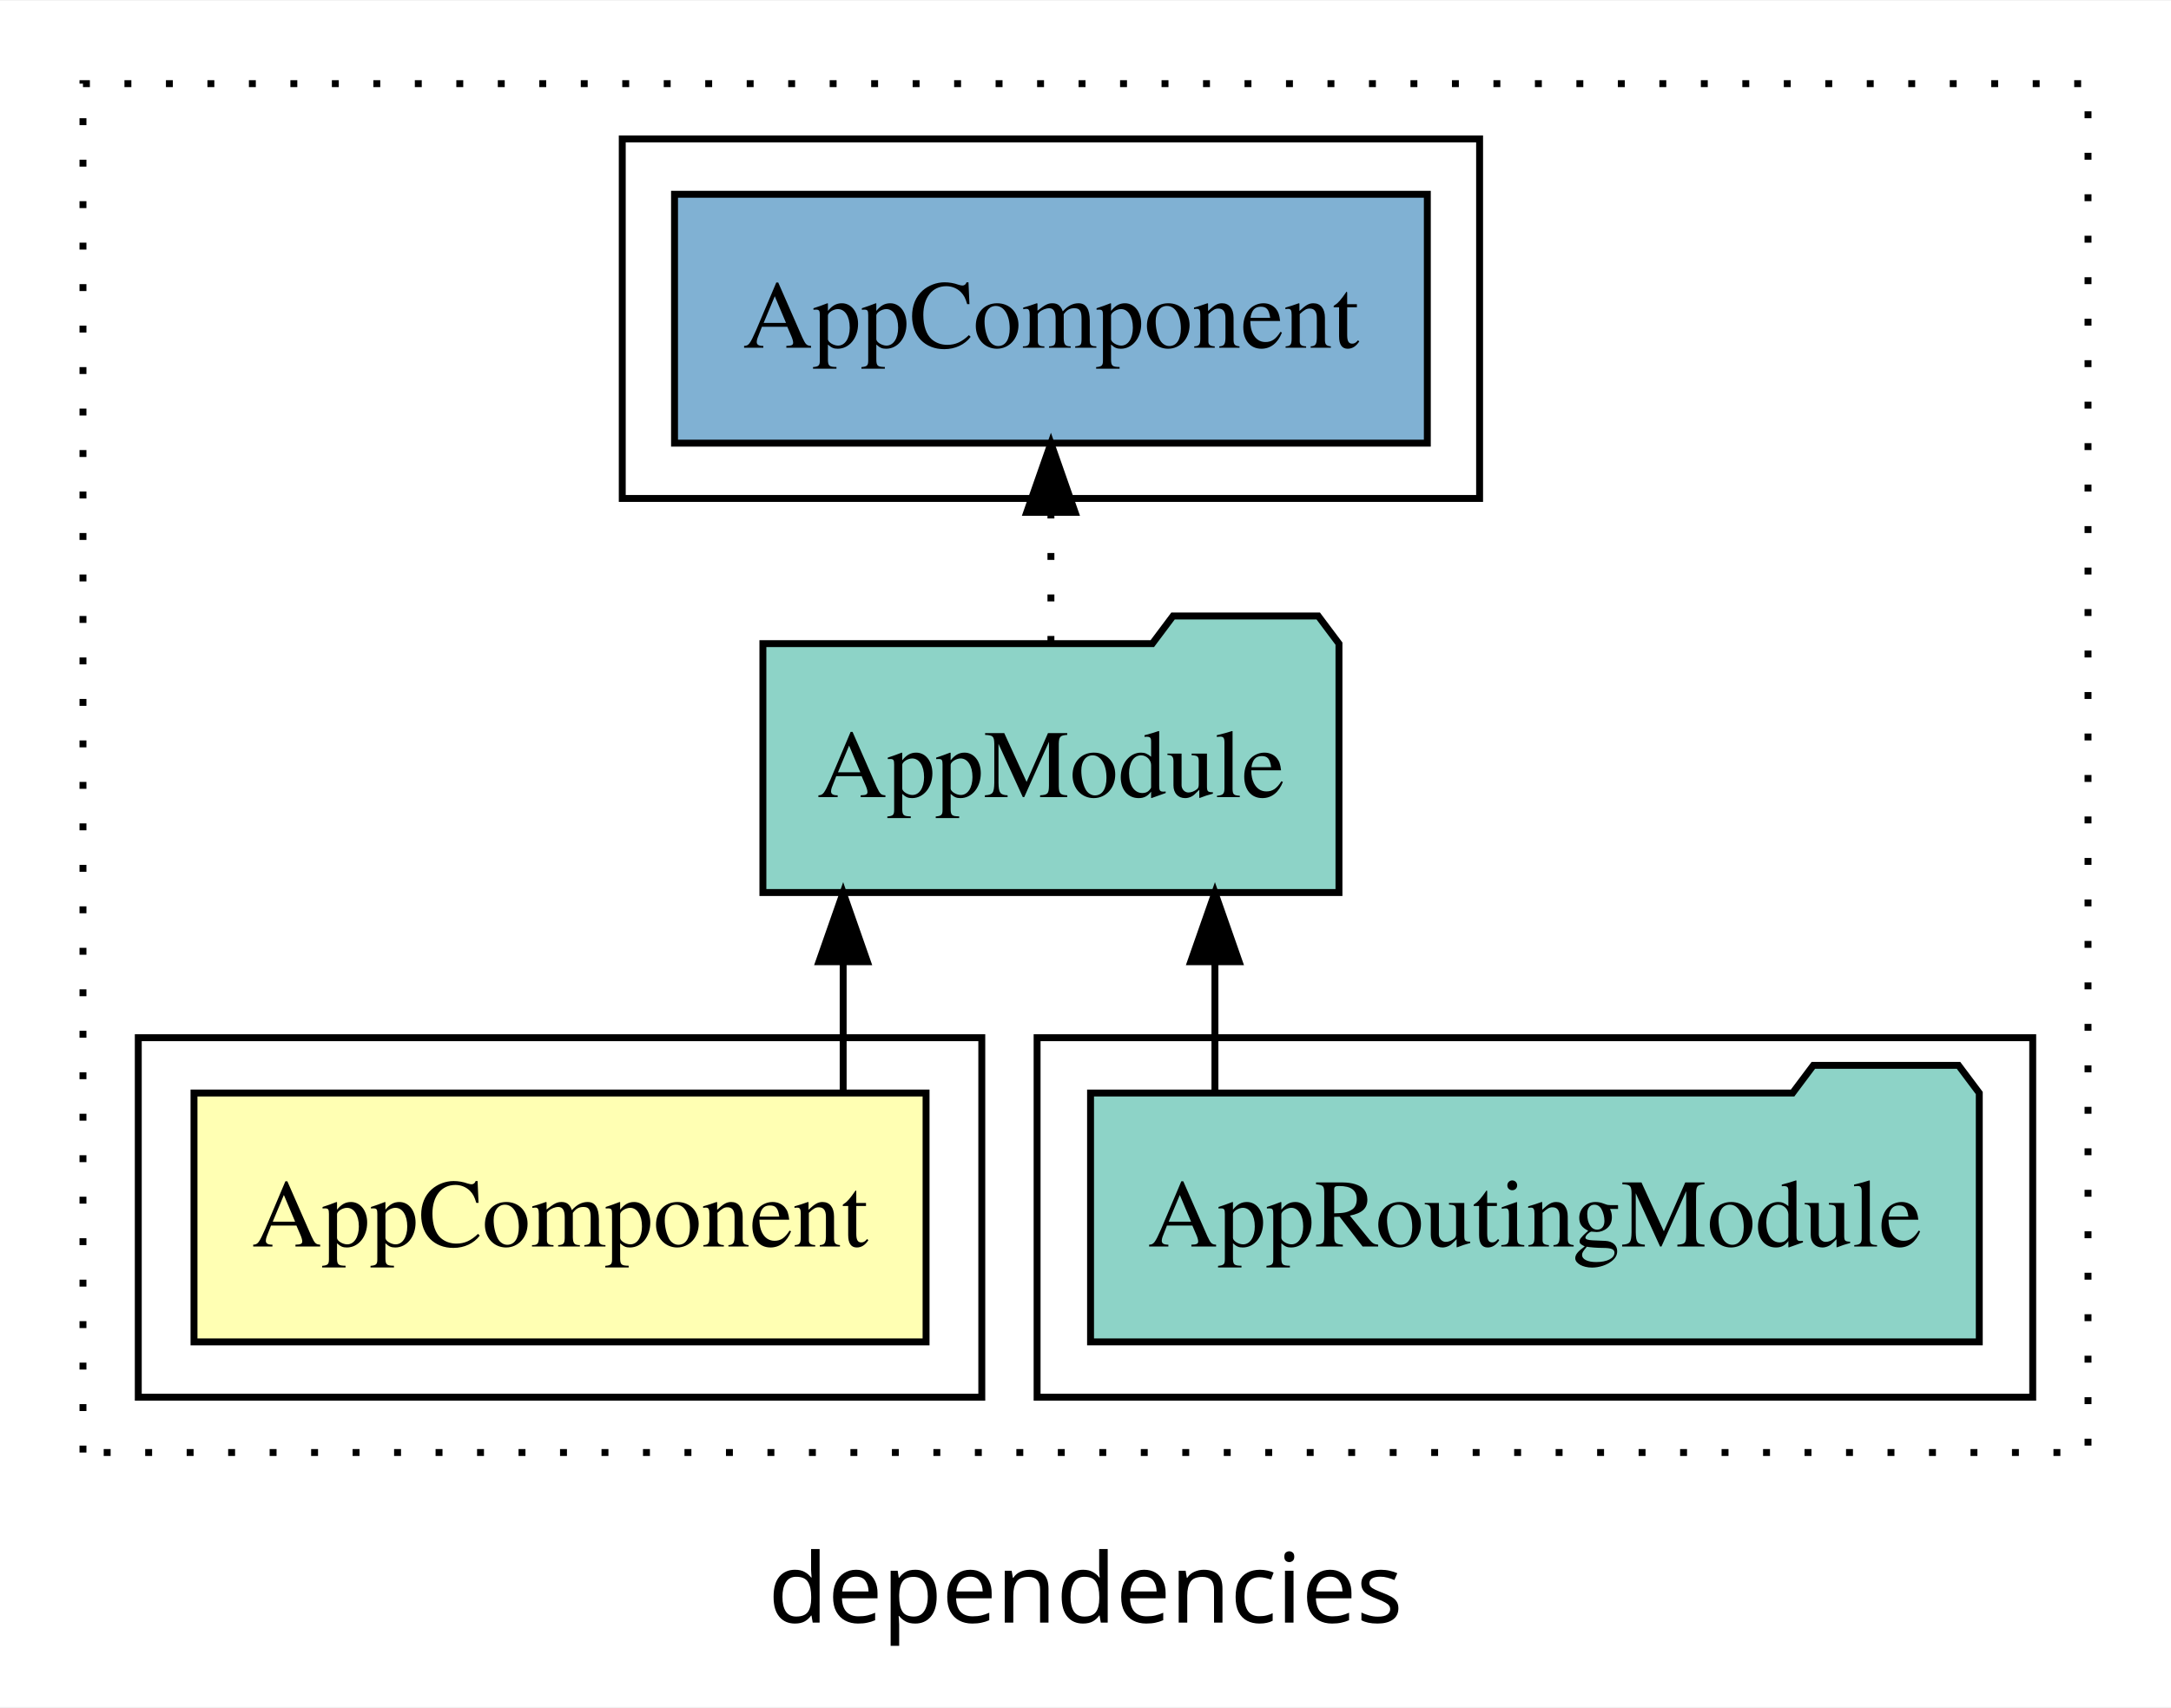
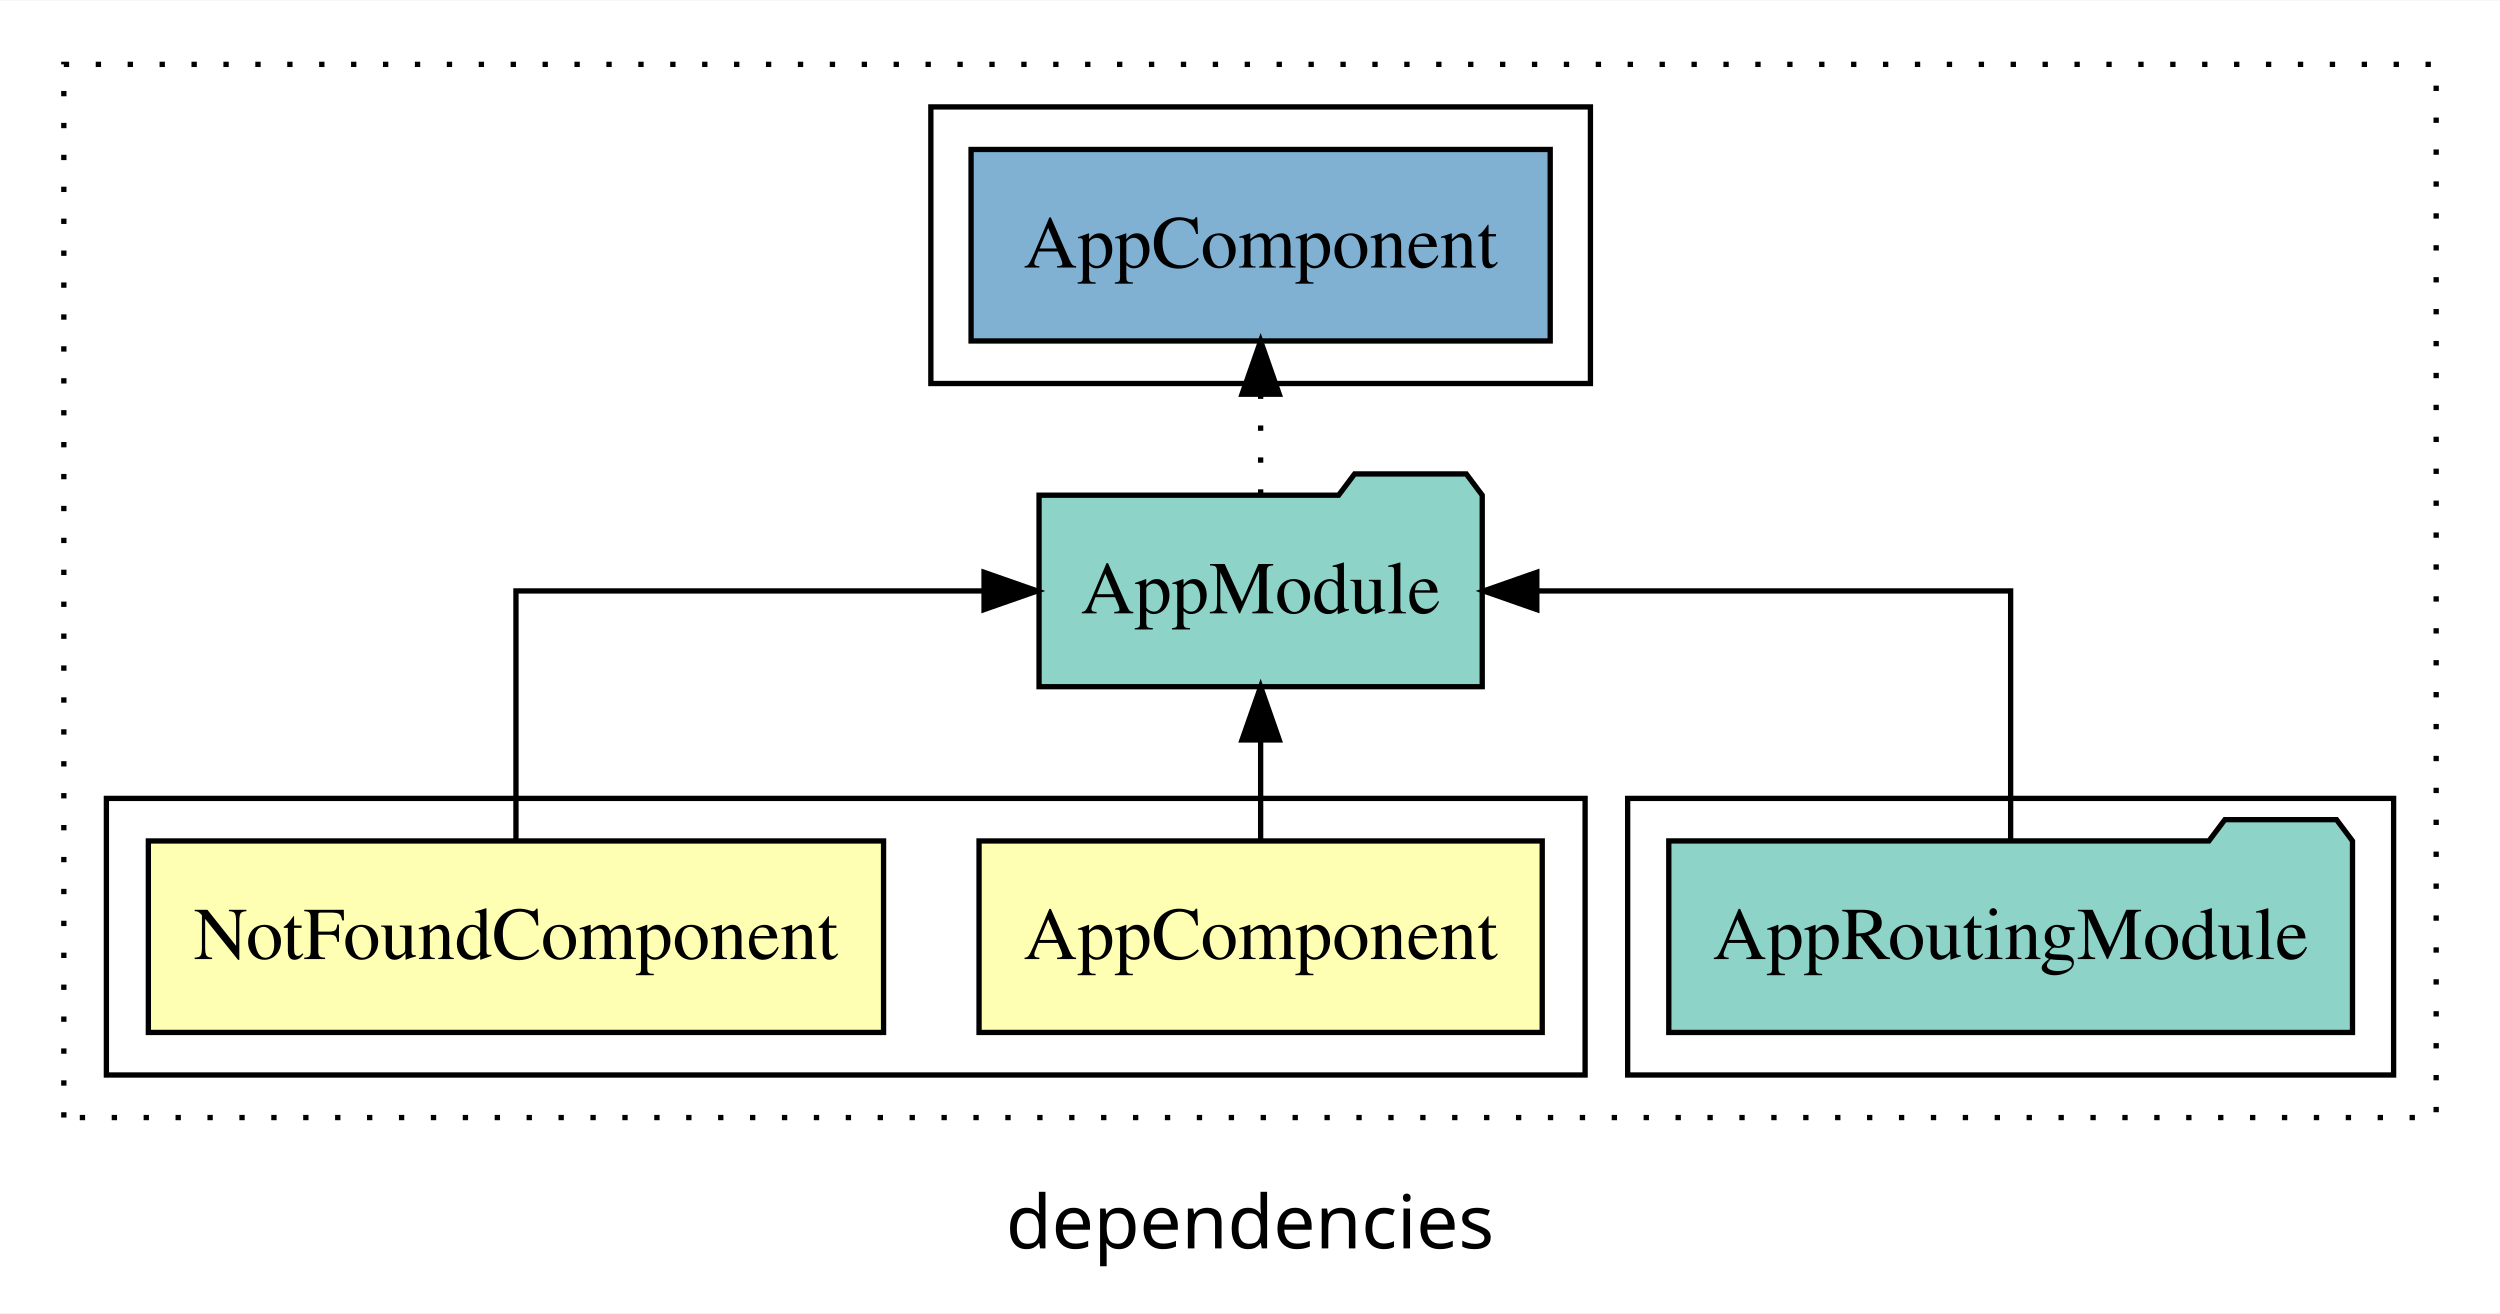
- <svg xmlns="http://www.w3.org/2000/svg" width="314pt" height="247pt" viewBox="0.00 0.00 314.00 246.80">
+ <svg xmlns="http://www.w3.org/2000/svg" width="470pt" height="247pt" viewBox="0.00 0.00 470.00 246.80">
  <g id="graph0" class="graph" transform="scale(1 1) rotate(0) translate(4 242.8)">
-     <polygon fill="white" stroke="transparent" points="-4,4 -4,-242.8 310,-242.8 310,4 -4,4" />
-     <text text-anchor="middle" x="153" y="-8.2" font-family="sans-serif" font-size="14.00">dependencies</text>
+     <polygon fill="white" stroke="transparent" points="-4,4 -4,-242.8 466,-242.8 466,4 -4,4" />
+     <text text-anchor="middle" x="231" y="-8.2" font-family="sans-serif" font-size="14.00">dependencies</text>
    <g id="clust1" class="cluster">
-       <polygon fill="none" stroke="black" stroke-dasharray="1,5" points="8,-32.8 8,-230.8 298,-230.8 298,-32.8 8,-32.8" />
+       <polygon fill="none" stroke="black" stroke-dasharray="1,5" points="8,-32.8 8,-230.8 454,-230.8 454,-32.8 8,-32.8" />
    </g>
-     <g id="clust4" class="cluster">
-       <polygon fill="none" stroke="black" points="146,-40.8 146,-92.8 290,-92.8 290,-40.8 146,-40.8" />
-     </g>
-     <g id="clust6" class="cluster">
-       <polygon fill="none" stroke="black" points="86,-170.8 86,-222.8 210,-222.8 210,-170.8 86,-170.8" />
+     <g id="clust5" class="cluster">
+       <polygon fill="none" stroke="black" points="302,-40.8 302,-92.8 446,-92.8 446,-40.8 302,-40.8" />
    </g>
    <g id="clust2" class="cluster">
-       <polygon fill="none" stroke="black" points="16,-40.8 16,-92.8 138,-92.8 138,-40.8 16,-40.8" />
+       <polygon fill="none" stroke="black" points="16,-40.8 16,-92.8 294,-92.8 294,-40.8 16,-40.8" />
+     </g>
+     <g id="clust7" class="cluster">
+       <polygon fill="none" stroke="black" points="171,-170.8 171,-222.8 295,-222.8 295,-170.8 171,-170.8" />
    </g>
    <g id="node1" class="node">
-       <polygon fill="#ffffb3" stroke="black" points="129.94,-84.8 24.06,-84.8 24.06,-48.8 129.94,-48.8 129.94,-84.8" />
-       <text text-anchor="middle" x="77" y="-62.6" font-family="Times,serif" font-size="14.00">AppComponent</text>
+       <polygon fill="#ffffb3" stroke="black" points="285.94,-84.8 180.06,-84.8 180.06,-48.8 285.94,-48.8 285.94,-84.8" />
+       <text text-anchor="middle" x="233" y="-62.6" font-family="Times,serif" font-size="14.00">AppComponent</text>
+     </g>
+     <g id="node3" class="node">
+       <polygon fill="#8dd3c7" stroke="black" points="274.66,-149.8 271.66,-153.8 250.66,-153.8 247.66,-149.8 191.34,-149.8 191.34,-113.8 274.66,-113.8 274.66,-149.8" />
+       <text text-anchor="middle" x="233" y="-127.6" font-family="Times,serif" font-size="14.00">AppModule</text>
+     </g>
+     <g id="edge1" class="edge">
+       <path fill="none" stroke="black" d="M233,-84.91C233,-84.91 233,-103.79 233,-103.79" />
+       <polygon fill="black" stroke="black" points="229.5,-103.79 233,-113.79 236.5,-103.79 229.5,-103.79" />
    </g>
    <g id="node2" class="node">
-       <polygon fill="#8dd3c7" stroke="black" points="189.66,-149.8 186.66,-153.8 165.66,-153.8 162.66,-149.8 106.34,-149.8 106.34,-113.8 189.66,-113.8 189.66,-149.8" />
-       <text text-anchor="middle" x="148" y="-127.6" font-family="Times,serif" font-size="14.00">AppModule</text>
+       <polygon fill="#ffffb3" stroke="black" points="162.11,-84.8 23.89,-84.8 23.89,-48.8 162.11,-48.8 162.11,-84.8" />
+       <text text-anchor="middle" x="93" y="-62.6" font-family="Times,serif" font-size="14.00">NotFoundComponent</text>
    </g>
-     <g id="edge1" class="edge">
-       <path fill="none" stroke="black" d="M117.95,-84.91C117.95,-84.91 117.95,-103.79 117.95,-103.79" />
-       <polygon fill="black" stroke="black" points="114.45,-103.79 117.95,-113.79 121.45,-103.79 114.45,-103.79" />
+     <g id="edge2" class="edge">
+       <path fill="none" stroke="black" d="M93,-84.91C93,-104.14 93,-131.8 93,-131.8 93,-131.8 181,-131.8 181,-131.8" />
+       <polygon fill="black" stroke="black" points="181,-135.3 191,-131.8 181,-128.3 181,-135.3" />
+     </g>
+     <g id="node5" class="node">
+       <polygon fill="#80b1d3" stroke="black" points="287.44,-214.8 178.56,-214.8 178.56,-178.8 287.44,-178.8 287.44,-214.8" />
+       <text text-anchor="middle" x="233" y="-192.6" font-family="Times,serif" font-size="14.00">AppComponent </text>
+     </g>
+     <g id="edge4" class="edge">
+       <path fill="none" stroke="black" stroke-dasharray="1,5" d="M233,-149.91C233,-149.91 233,-168.79 233,-168.79" />
+       <polygon fill="black" stroke="black" points="229.5,-168.79 233,-178.79 236.5,-168.79 229.5,-168.79" />
    </g>
    <g id="node4" class="node">
-       <polygon fill="#80b1d3" stroke="black" points="202.44,-214.8 93.56,-214.8 93.56,-178.8 202.44,-178.8 202.44,-214.8" />
-       <text text-anchor="middle" x="148" y="-192.6" font-family="Times,serif" font-size="14.00">AppComponent </text>
+       <polygon fill="#8dd3c7" stroke="black" points="438.27,-84.8 435.27,-88.8 414.27,-88.8 411.27,-84.8 309.73,-84.8 309.73,-48.8 438.27,-48.8 438.27,-84.8" />
+       <text text-anchor="middle" x="374" y="-62.6" font-family="Times,serif" font-size="14.00">AppRoutingModule</text>
    </g>
    <g id="edge3" class="edge">
-       <path fill="none" stroke="black" stroke-dasharray="1,5" d="M148,-149.91C148,-149.91 148,-168.79 148,-168.79" />
-       <polygon fill="black" stroke="black" points="144.5,-168.79 148,-178.79 151.5,-168.79 144.5,-168.79" />
-     </g>
-     <g id="node3" class="node">
-       <polygon fill="#8dd3c7" stroke="black" points="282.27,-84.8 279.27,-88.8 258.27,-88.8 255.27,-84.8 153.73,-84.8 153.73,-48.8 282.27,-48.8 282.27,-84.8" />
-       <text text-anchor="middle" x="218" y="-62.6" font-family="Times,serif" font-size="14.00">AppRoutingModule</text>
-     </g>
-     <g id="edge2" class="edge">
-       <path fill="none" stroke="black" d="M171.72,-84.91C171.72,-84.91 171.72,-103.79 171.72,-103.79" />
-       <polygon fill="black" stroke="black" points="168.22,-103.79 171.72,-113.79 175.22,-103.79 168.22,-103.79" />
+       <path fill="none" stroke="black" d="M374,-84.91C374,-104.14 374,-131.8 374,-131.8 374,-131.8 284.92,-131.8 284.92,-131.8" />
+       <polygon fill="black" stroke="black" points="284.92,-128.3 274.92,-131.8 284.92,-135.3 284.92,-128.3" />
    </g>
  </g>
</svg>
